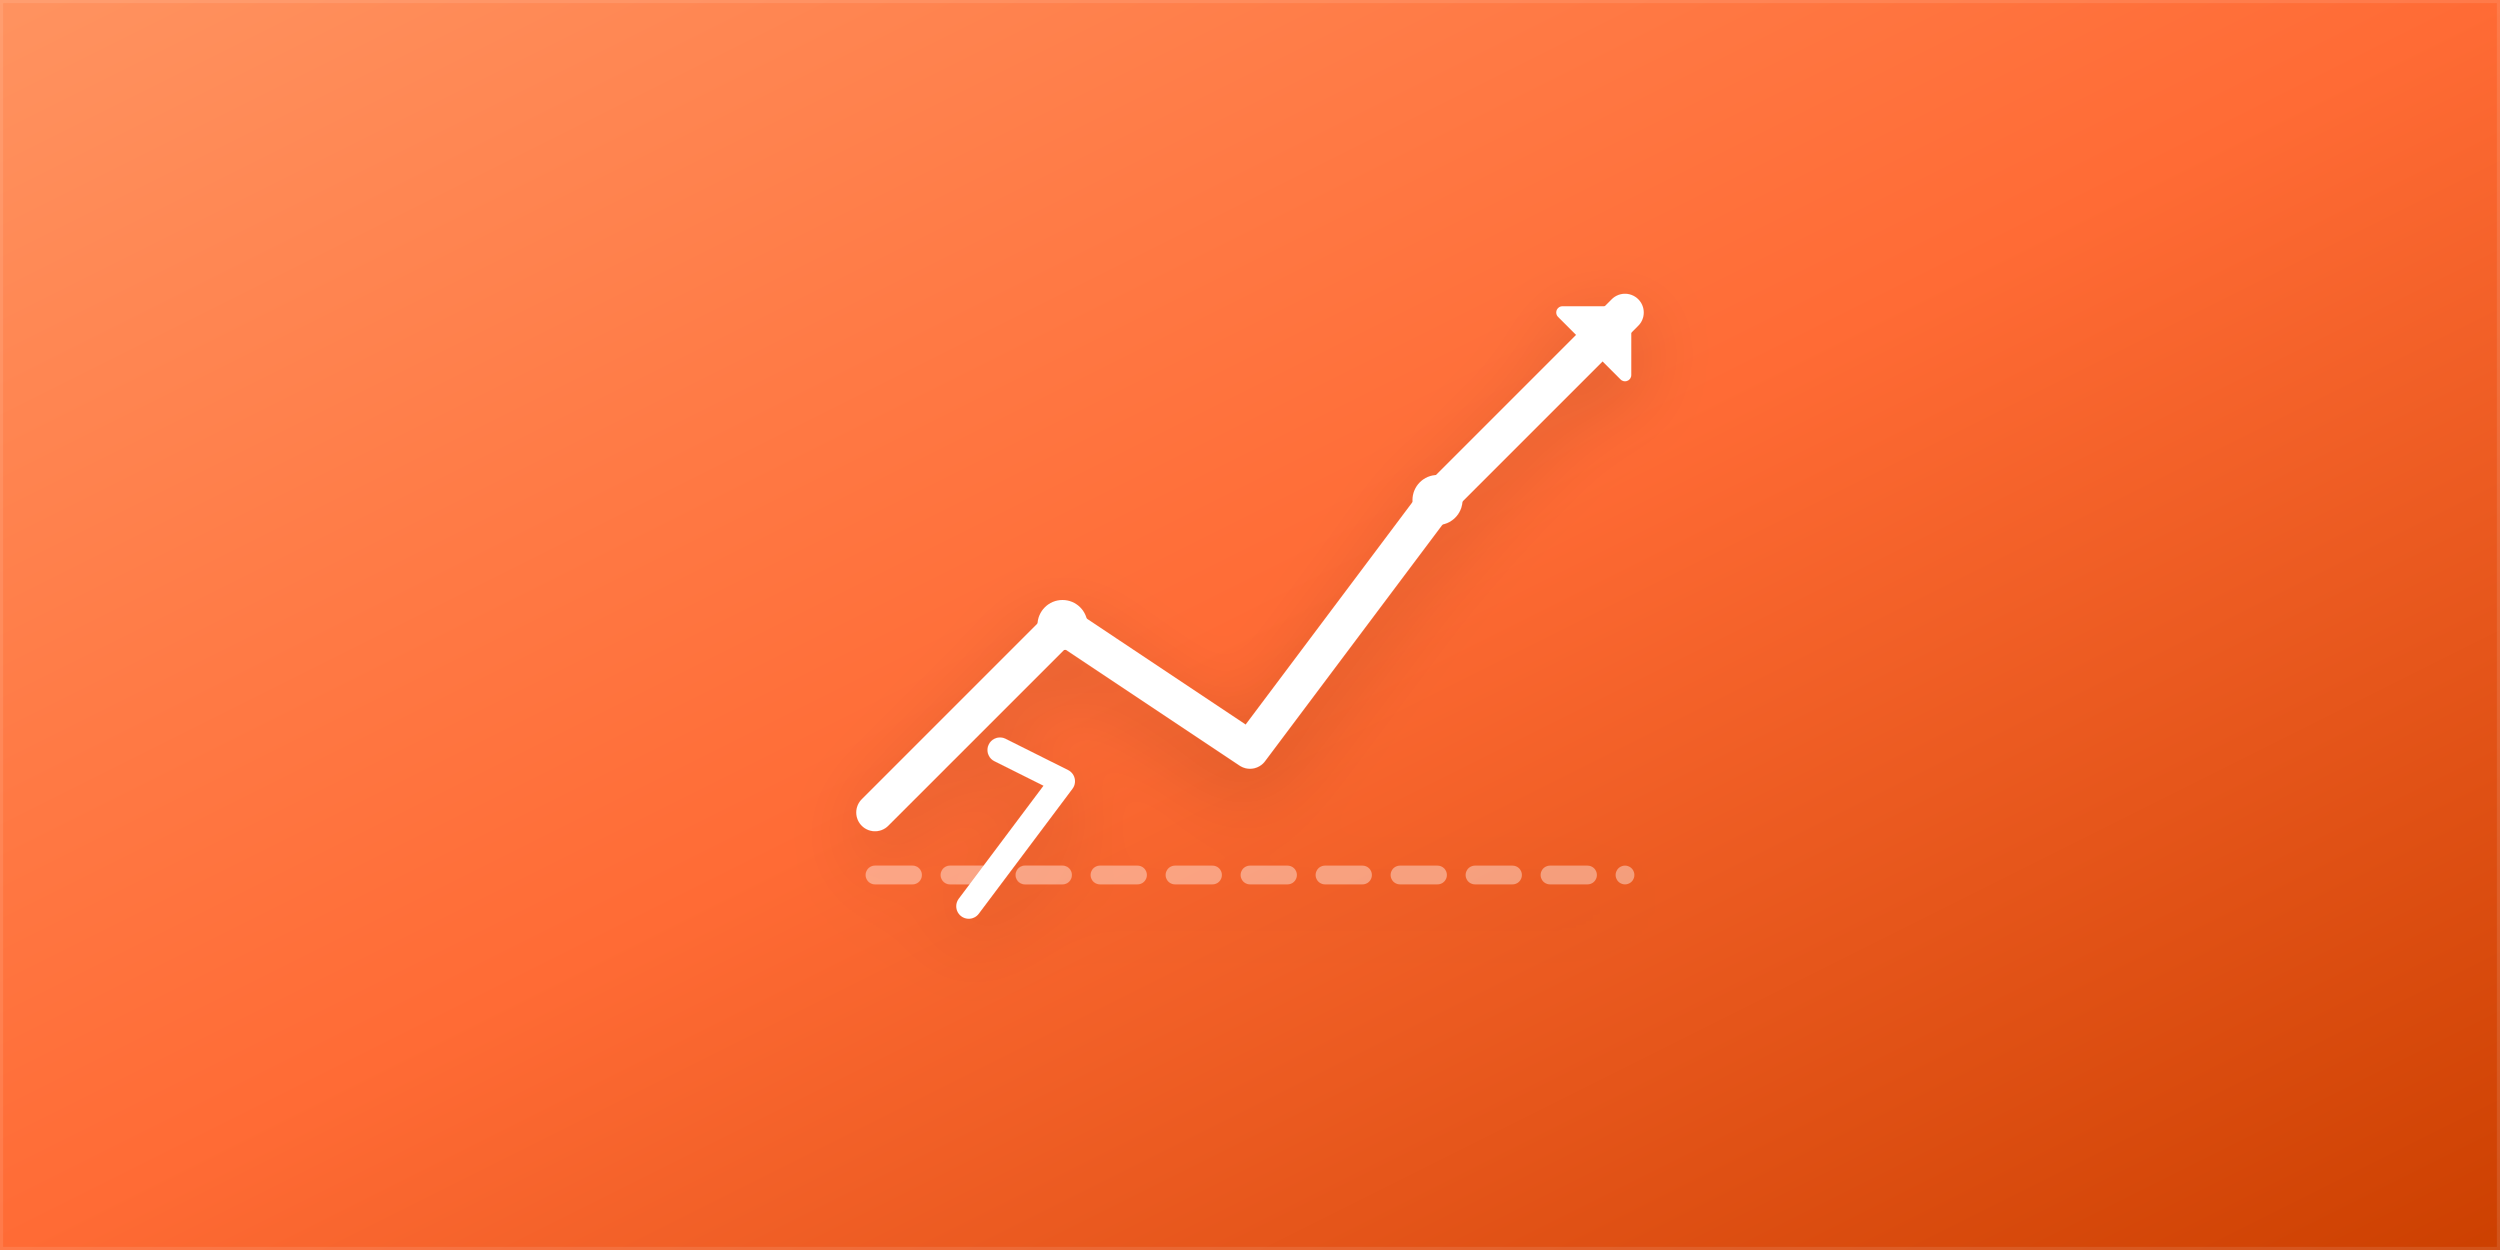
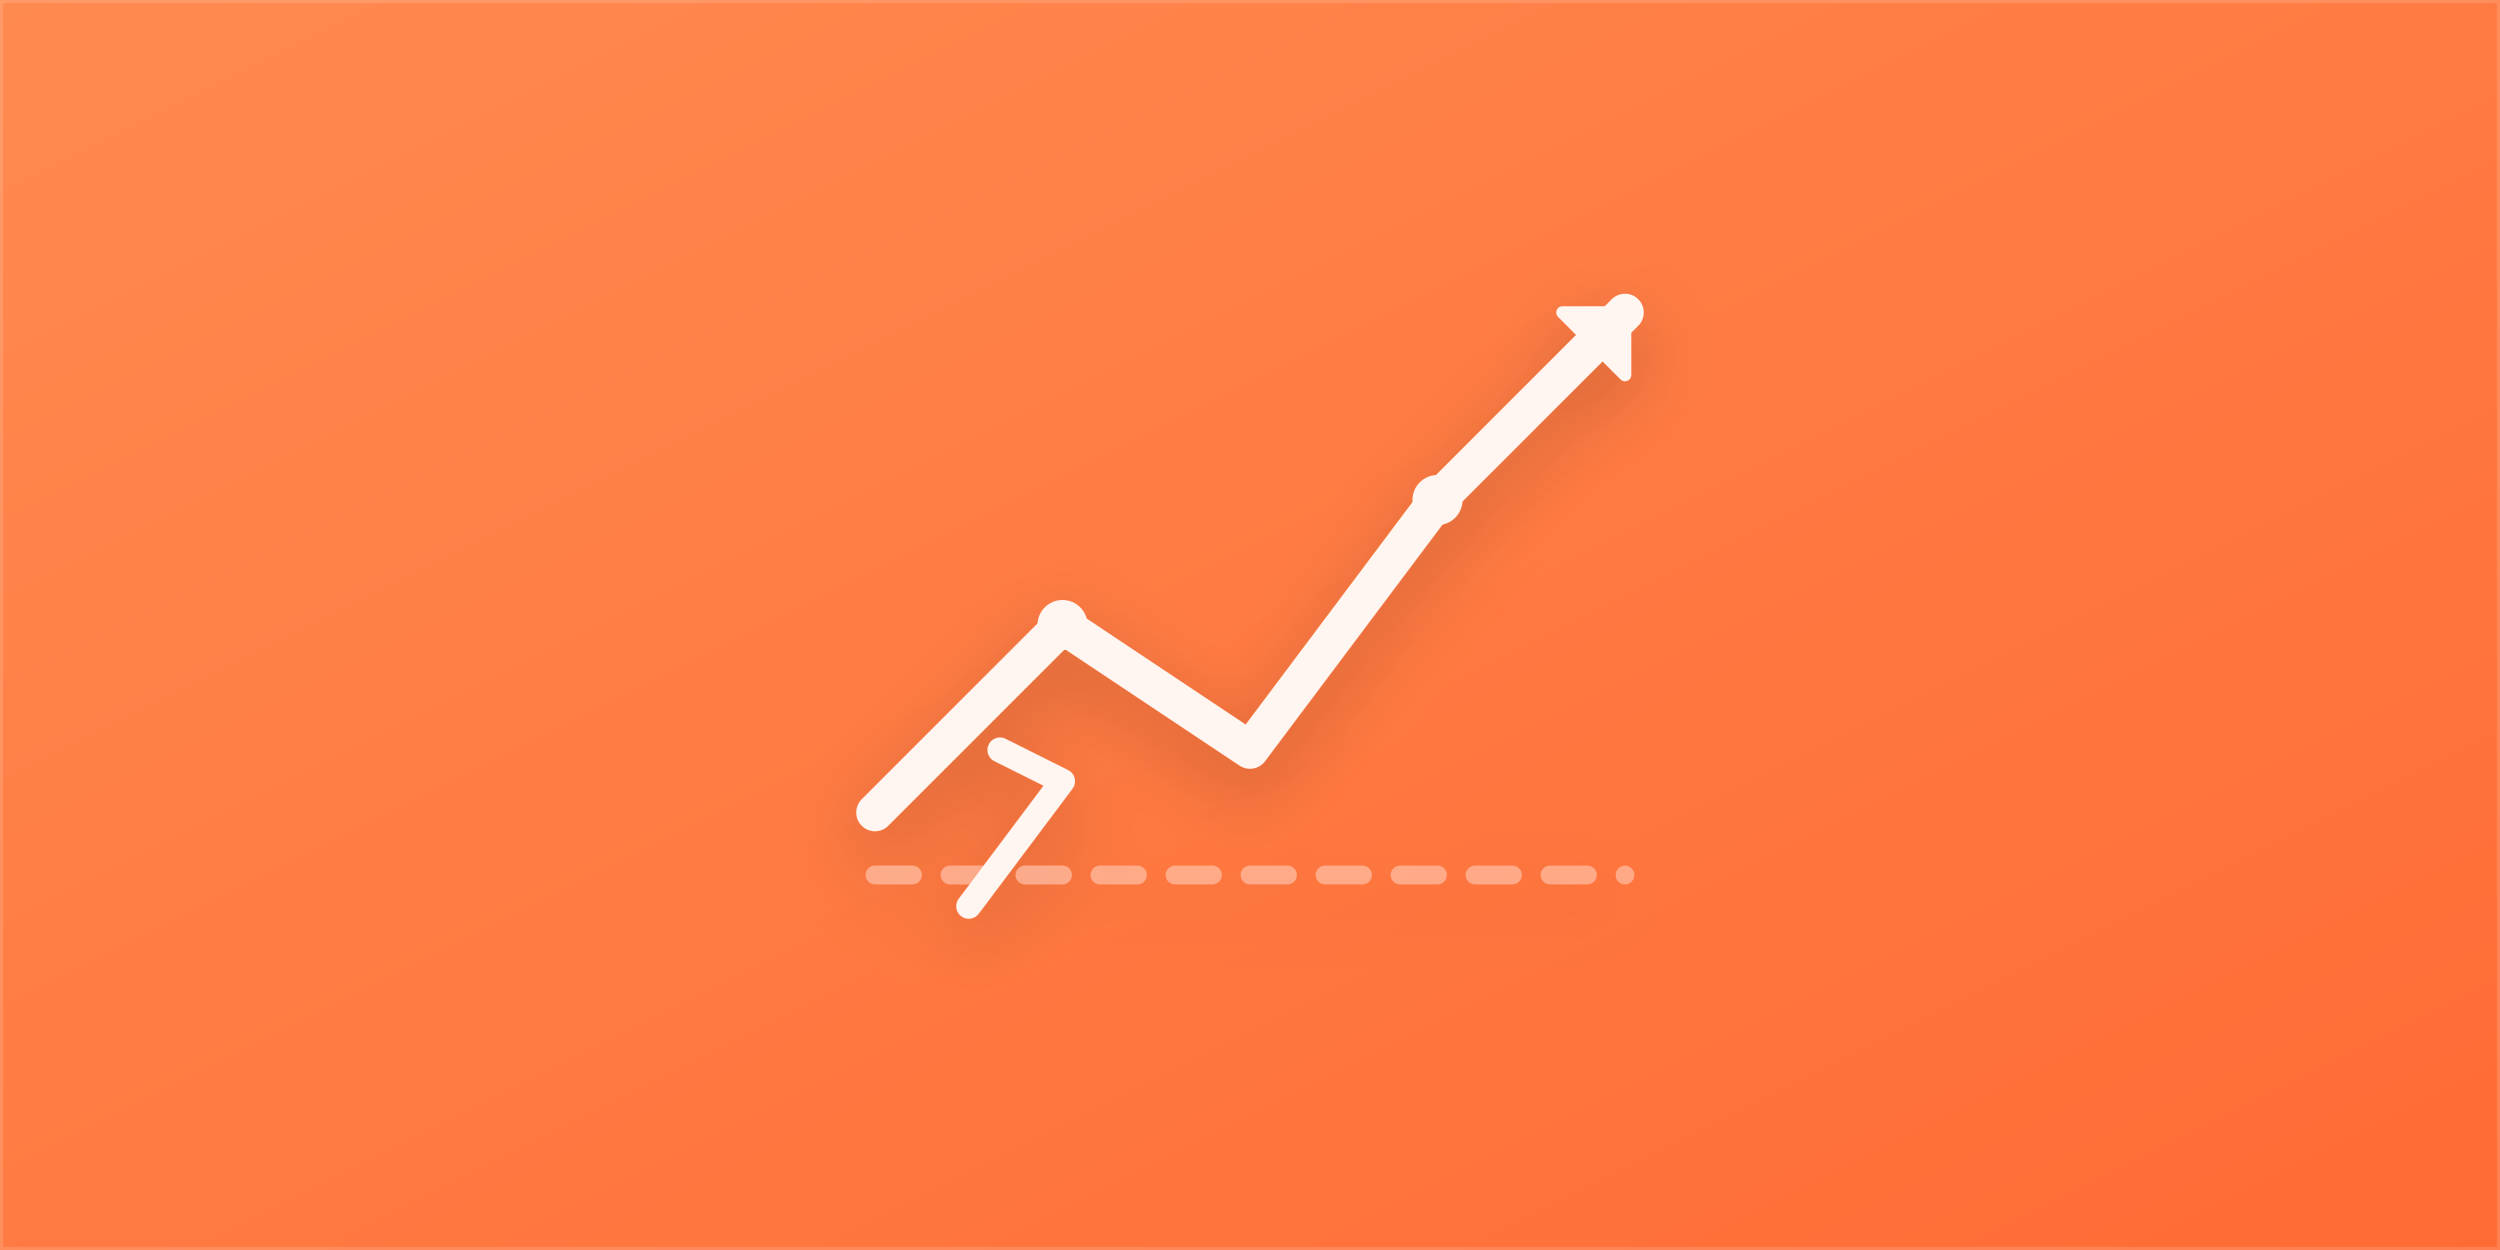
<svg xmlns="http://www.w3.org/2000/svg" viewBox="0 0 800 400">
  <defs>
    <linearGradient id="glossyOrange" x1="0%" y1="0%" x2="100%" y2="100%">
-       <stop offset="0%" stop-color="#FF9360" />
-       <stop offset="50%" stop-color="#FF6B35" />
-       <stop offset="100%" stop-color="#CC4000" />
+       <stop offset="0%" stop-color="#FF8A50" />
+       <stop offset="100%" stop-color="#FF6B35" />
    </linearGradient>
    <filter id="glow" x="-20%" y="-20%" width="140%" height="140%">
-       <feDropShadow dx="0" dy="8" stdDeviation="12" flood-color="#000" flood-opacity="0.15" />
+       <feDropShadow dx="0" dy="8" stdDeviation="12" flood-color="#0F172A" flood-opacity="0.2" />
    </filter>
  </defs>
  <rect width="100%" height="100%" fill="url(#glossyOrange)" />
-   <rect width="100%" height="100%" fill="none" stroke="rgba(255,255,255,0.1)" stroke-width="2" />
+   <rect width="100%" height="100%" fill="none" stroke="rgba(255,246,242,0.15)" stroke-width="2" />
  <g transform="translate(400, 200)" filter="url(#glow)">
-     <polyline points="-120,60 -60,0 0,40 60,-40 120,-100" fill="none" stroke="#FFF" stroke-width="12" stroke-linecap="round" stroke-linejoin="round" />
-     <polygon points="100,-100 120,-100 120,-80" fill="#FFF" stroke="#FFF" stroke-width="4" stroke-linejoin="round" />
-     <path d="M-120,80 L120,80" stroke="rgba(255,255,255,0.4)" stroke-width="6" stroke-linecap="round" stroke-dasharray="12 12" />
-     <path d="M-80,40 L-60,50 L-90,90" fill="none" stroke="#FFF" stroke-width="8" stroke-linecap="round" stroke-linejoin="round" />
-     <circle cx="-60" cy="0" r="8" fill="#FFF" />
-     <circle cx="60" cy="-40" r="8" fill="#FFF" />
+     <polyline points="-120,60 -60,0 0,40 60,-40 120,-100" fill="none" stroke="#FFF6F2" stroke-width="12" stroke-linecap="round" stroke-linejoin="round" />
+     <polygon points="100,-100 120,-100 120,-80" fill="#FFF6F2" stroke="#FFF6F2" stroke-width="4" stroke-linejoin="round" />
+     <path d="M-120,80 L120,80" stroke="rgba(255,246,242,0.4)" stroke-width="6" stroke-linecap="round" stroke-dasharray="12 12" />
+     <path d="M-80,40 L-60,50 L-90,90" fill="none" stroke="#FFF6F2" stroke-width="8" stroke-linecap="round" stroke-linejoin="round" />
+     <circle cx="-60" cy="0" r="8" fill="#FFF6F2" />
+     <circle cx="60" cy="-40" r="8" fill="#FFF6F2" />
  </g>
</svg>
